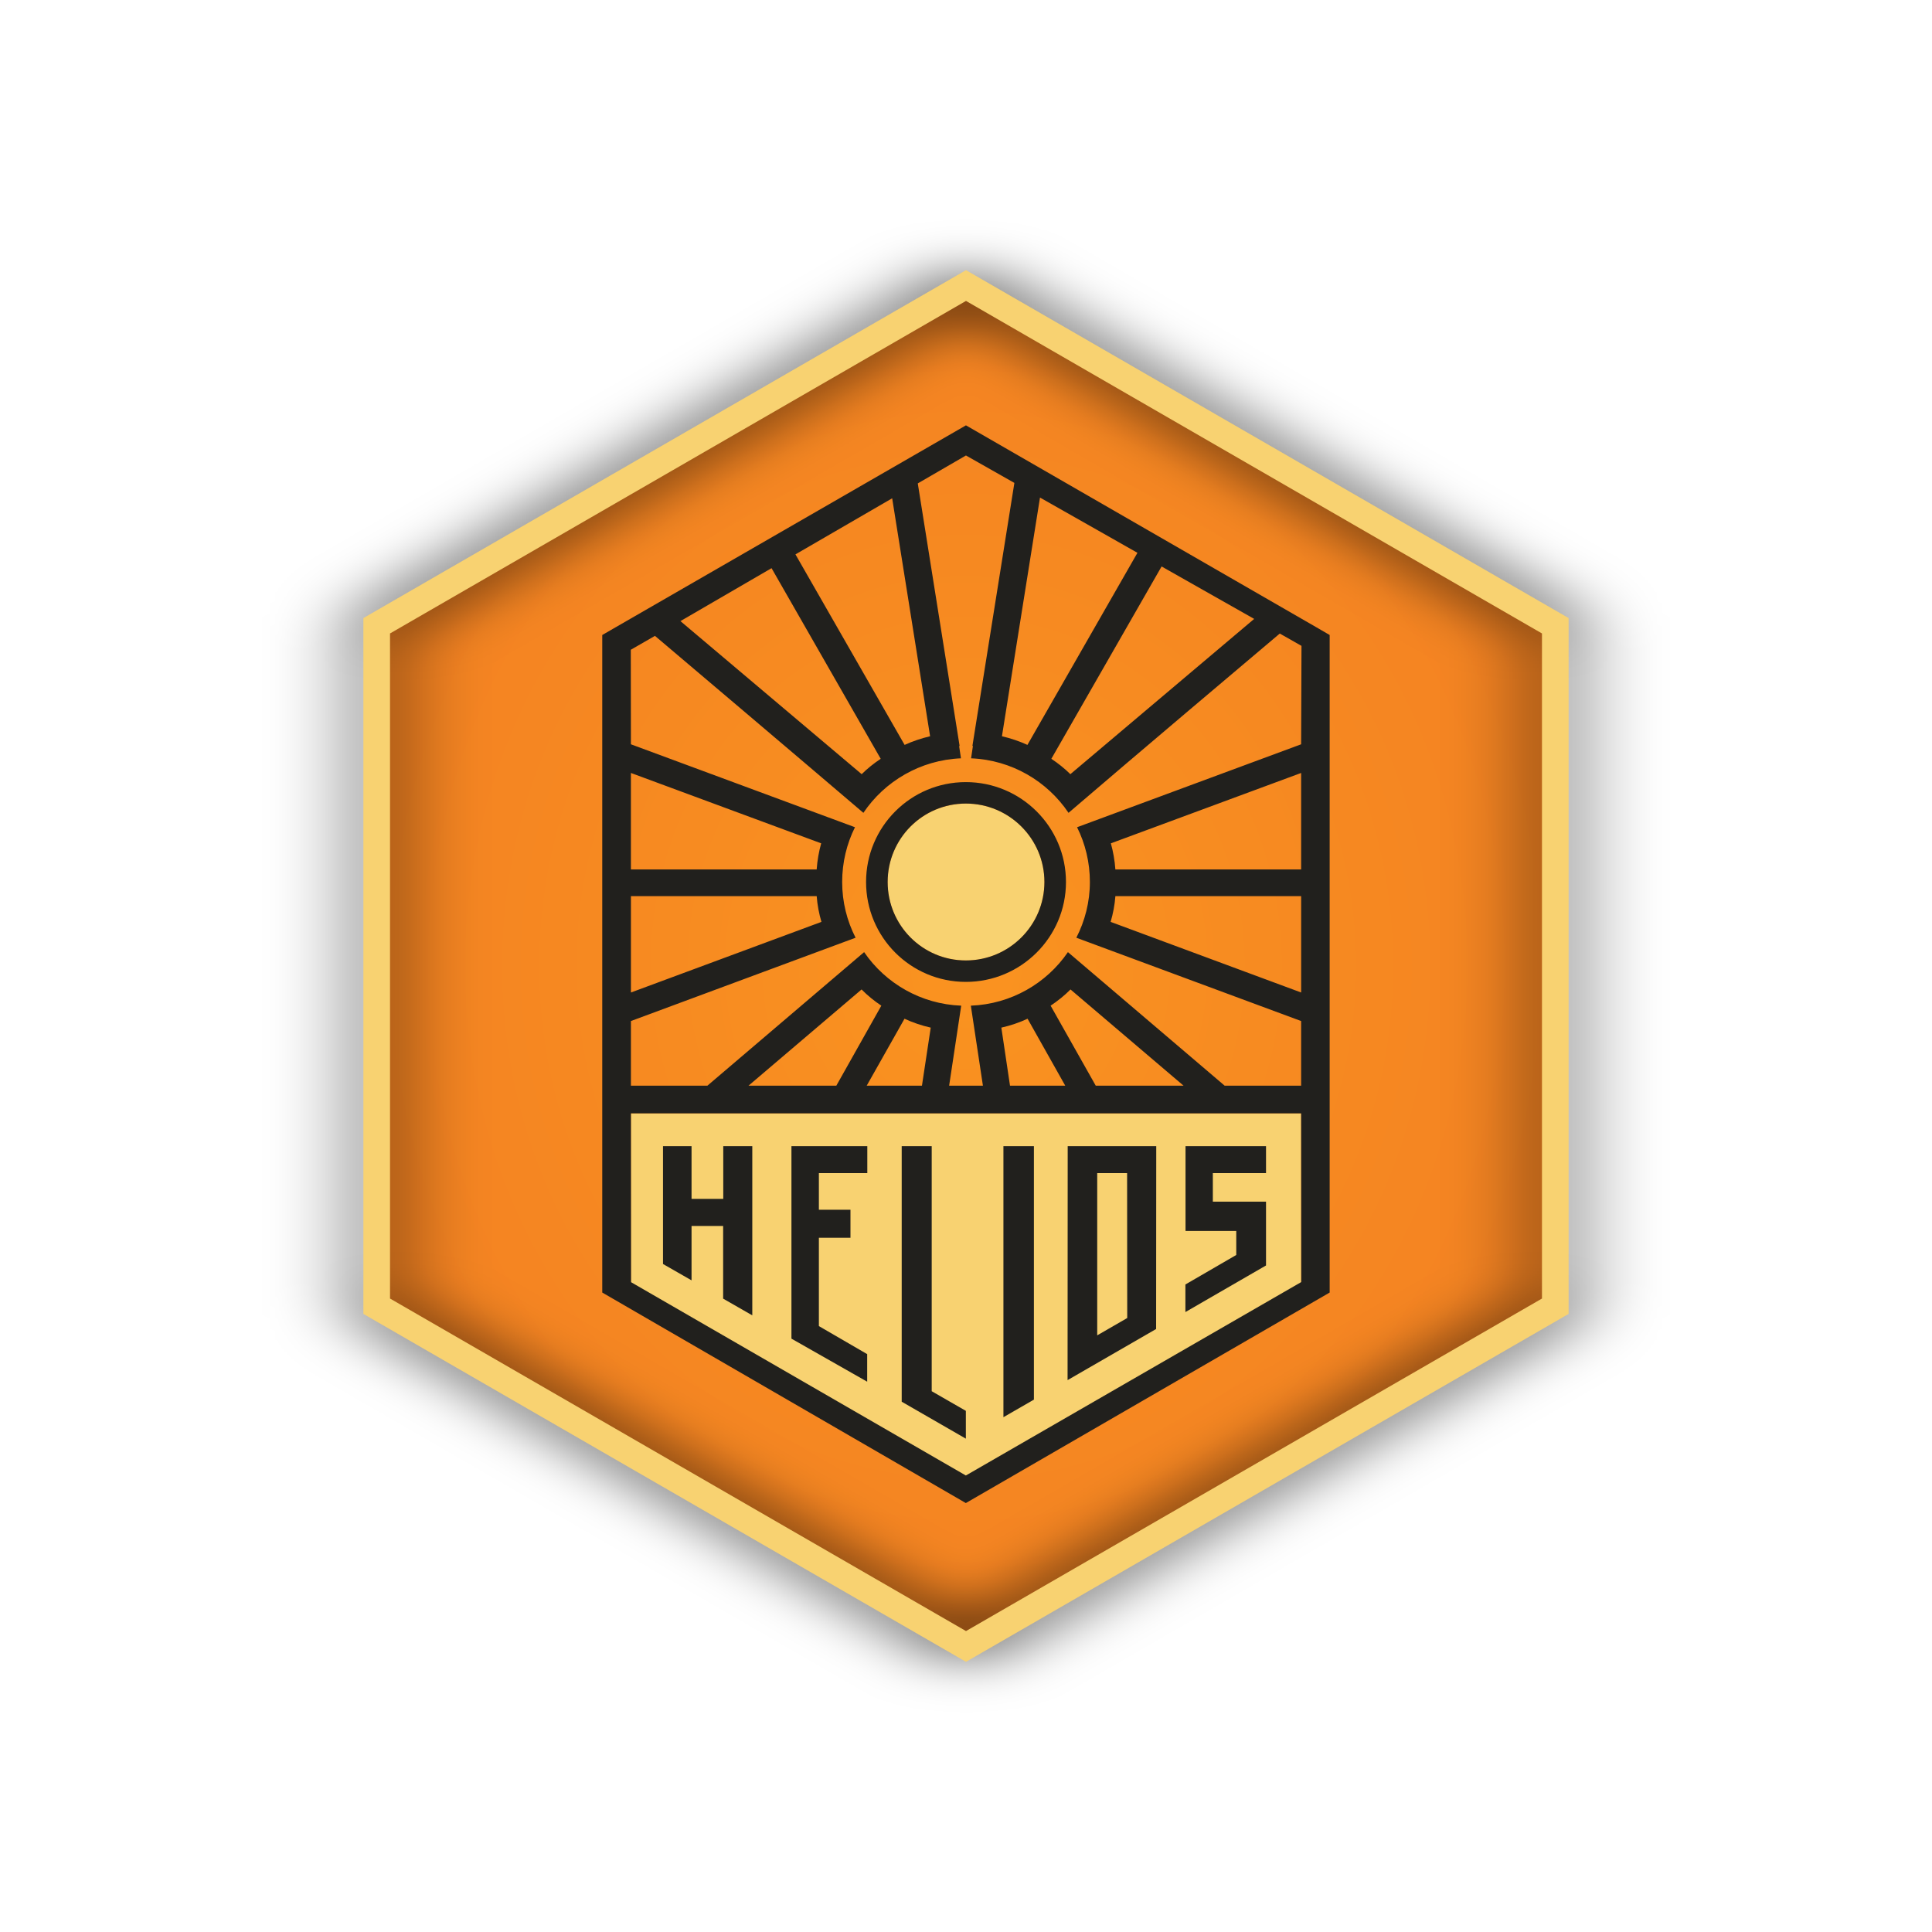
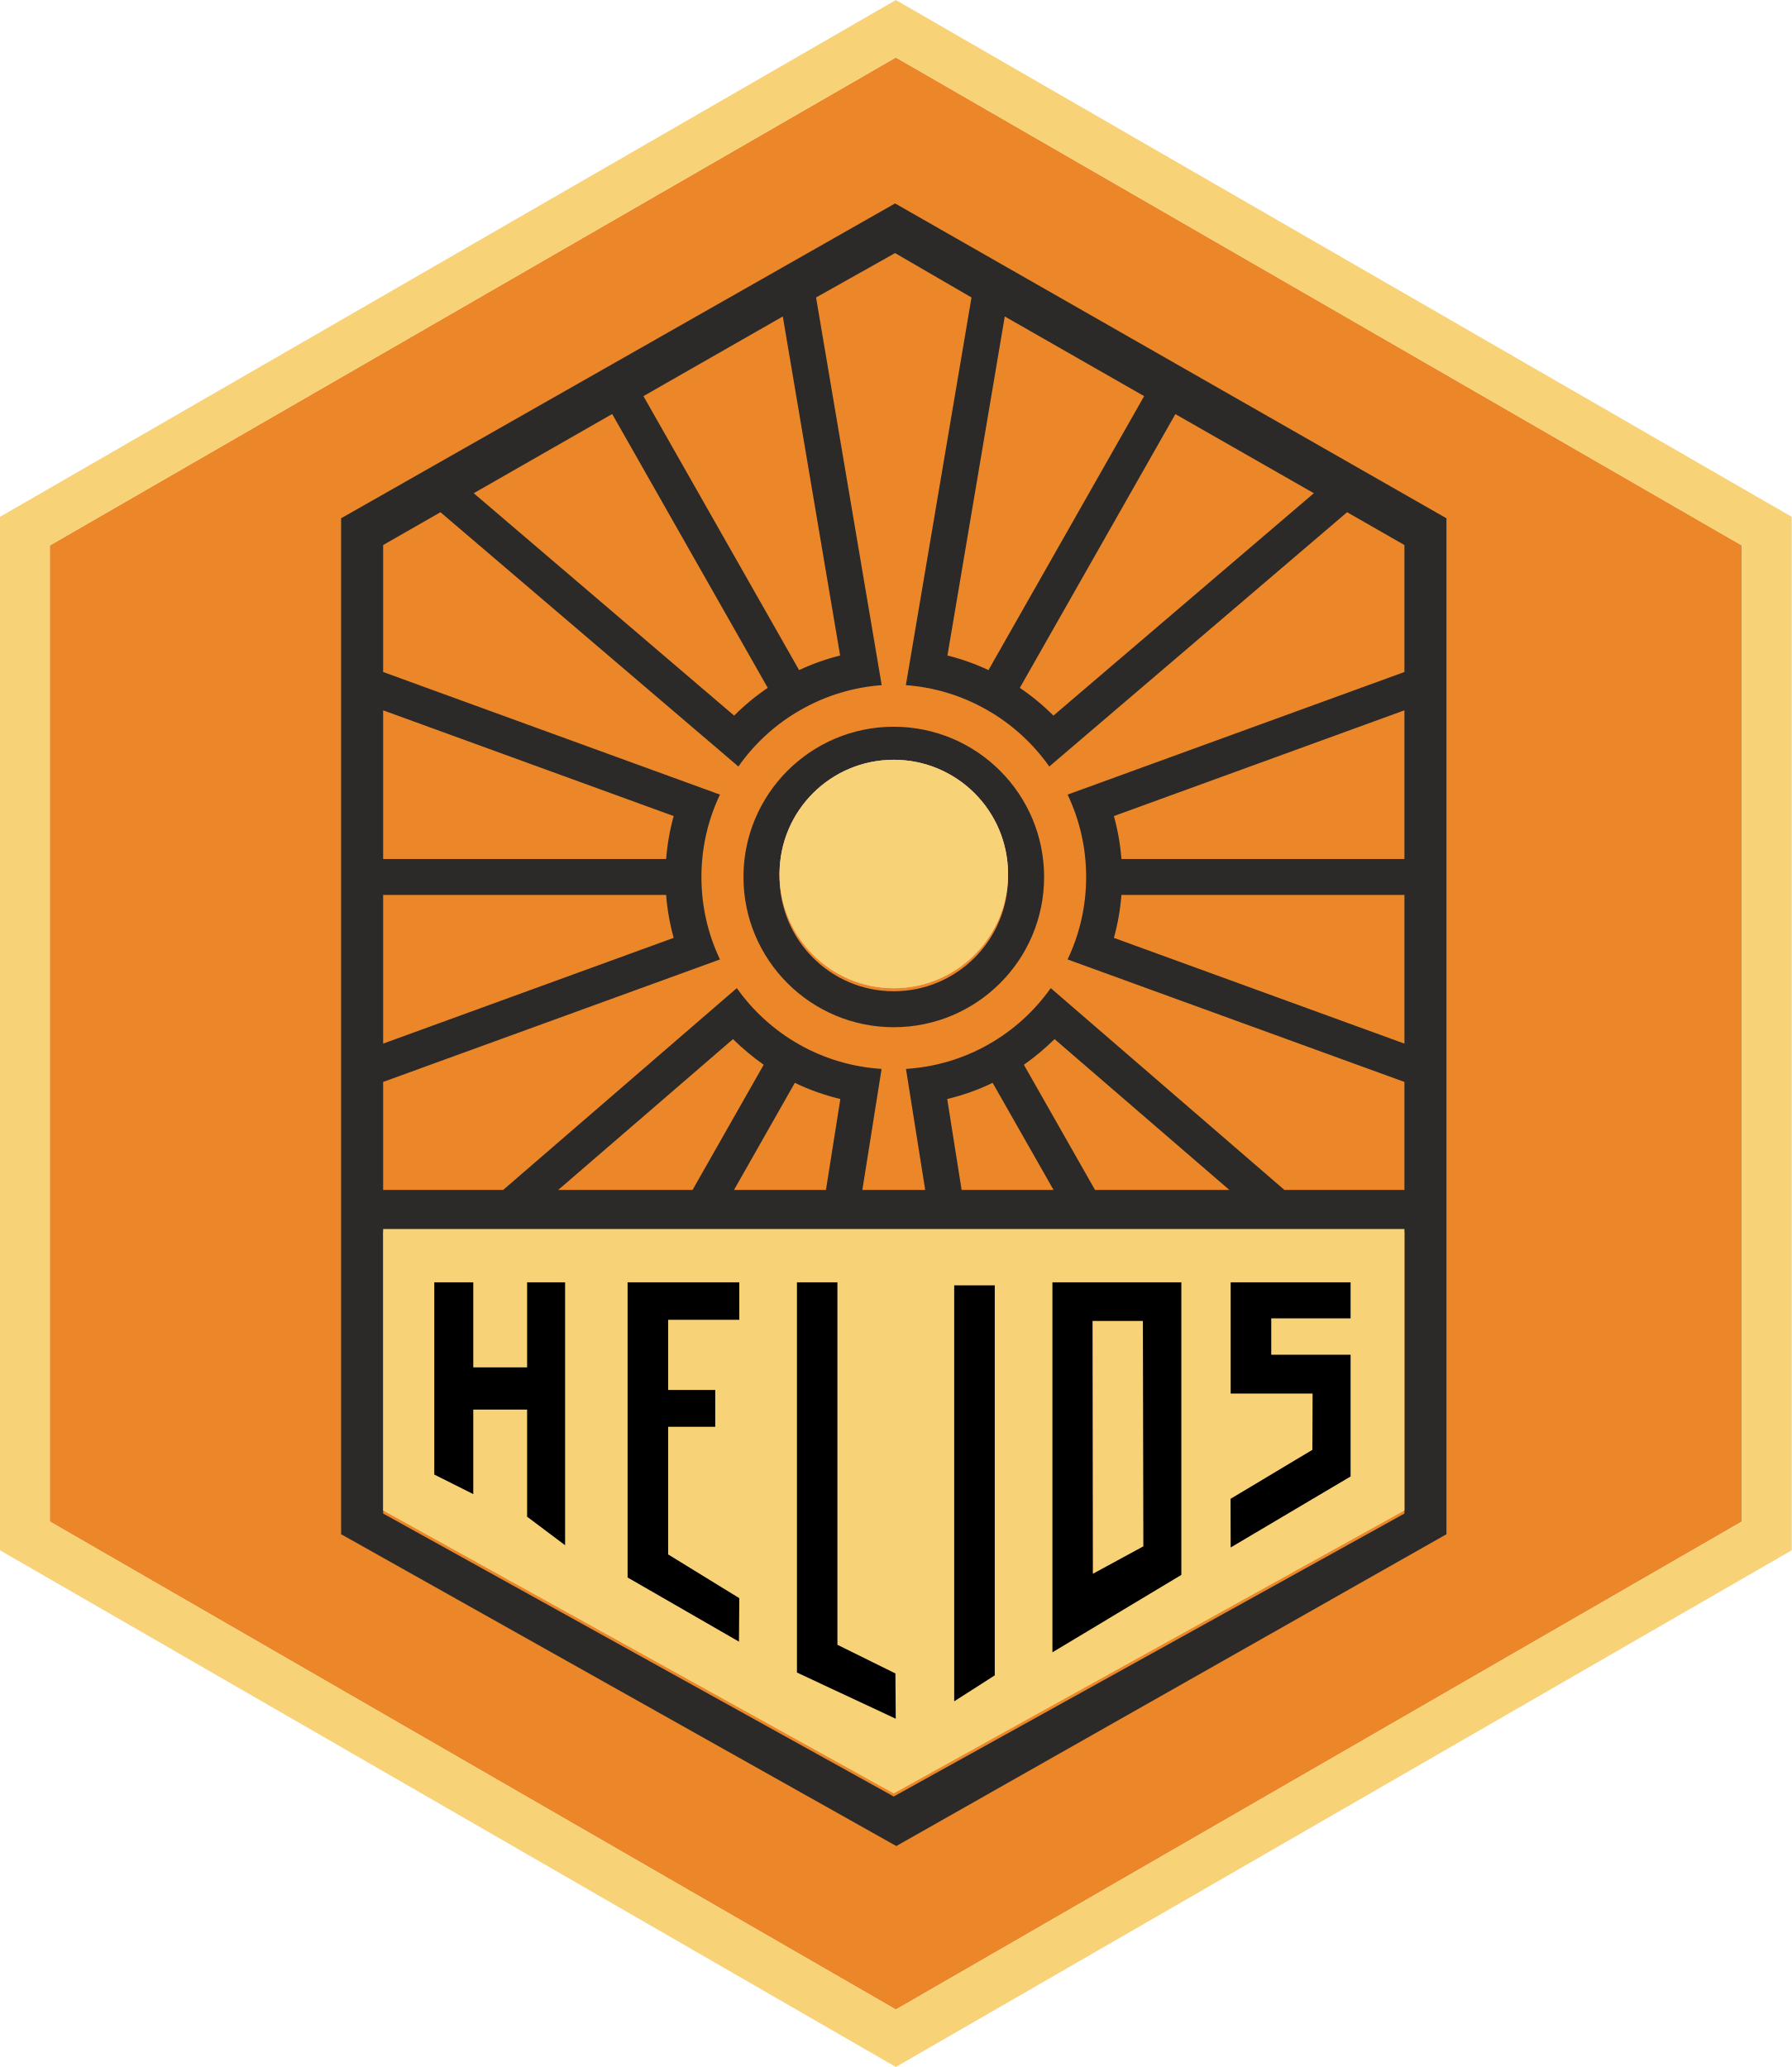
- <svg xmlns="http://www.w3.org/2000/svg" xmlns:xlink="http://www.w3.org/1999/xlink" width="868.245" height="868.238" id="svg4731" version="1.1" viewBox="0 0 868.244 868.238">
-   <defs id="defs4733">
-     <radialGradient xlink:href="#linearGradient4182" id="radialGradient4978" gradientUnits="userSpaceOnUse" gradientTransform="matrix(0.8730349,0.233929,-0.2588158,0.9659272,188.1378,-92.55943)" cx="468.105" cy="497.283" fx="468.105" fy="497.283" r="146.72" />
-     <linearGradient id="linearGradient4182">
-       <stop style="stop-color:#fa9320;stop-opacity:1;" offset="0" id="stop4184" />
-       <stop style="stop-color:#f48322;stop-opacity:1;" offset="1" id="stop4186" />
-     </linearGradient>
-     <filter id="filter4244">
-       <feGaussianBlur stdDeviation="7.741" id="feGaussianBlur4246" />
-     </filter>
+ <svg xmlns="http://www.w3.org/2000/svg" xml:space="preserve" width="156mm" height="180mm" version="1.1" style="shape-rendering:geometricPrecision; text-rendering:geometricPrecision; image-rendering:optimizeQuality; fill-rule:evenodd; clip-rule:evenodd" viewBox="0 0 15942 18394">
+   <defs>
+     <style type="text/css">
+    
+     .fil3 {fill:#2B2A29}
+     .fil5 {fill:#F5B2B6}
+     .fil7 {fill:black}
+     .fil1 {fill:#EB8729}
+     .fil0 {fill:#F6D176}
+     .fil2 {fill:#F8D277}
+     .fil4 {fill:#F8D277}
+     .fil6 {fill:black;fill-rule:nonzero}
+    
+   </style>
  </defs>
-   <g id="layer1" transform="translate(313.4327,-21.21855)">
-     <g transform="matrix(1.20039,0,0,1.20039,-1265.421,-1570.282)" id="g4952">
-       <g transform="translate(-16.06621,-4.206072)" id="g4956">
-         <path transform="matrix(1.620008,-0.4340766,0.4340799,1.619996,196.6747,1089.271)" d="M 575.511,604.69 428.791,644.003 321.385,536.597 360.698,389.877 507.418,350.563 614.825,457.97 Z" id="path4960" style="fill:url(#radialGradient4978);fill-opacity:1;stroke:none" />
-         <path transform="matrix(1.620008,-0.4340766,0.4340799,1.619996,196.5894,1089.271)" d="M 575.511,604.69 428.791,644.003 321.385,536.597 360.698,389.877 507.418,350.563 614.825,457.97 Z" id="path4962" style="fill:none;stroke:#000000;stroke-width:5.948;stroke-linecap:round;stroke-linejoin:miter;stroke-miterlimit:4;stroke-dasharray:none;stroke-dashoffset:0;stroke-opacity:1;filter:url(#filter4244)" />
-         <path style="fill:none;stroke:#f8d271;stroke-width:5.948;stroke-linecap:round;stroke-linejoin:miter;stroke-miterlimit:4;stroke-dasharray:none;stroke-dashoffset:0;stroke-opacity:1" id="path4964" d="M 575.511,604.69 428.791,644.003 321.385,536.597 360.698,389.877 507.418,350.563 614.825,457.97 Z" transform="matrix(1.620008,-0.4340766,0.4340799,1.619996,196.5894,1089.271)" />
-         <path style="fill:#f8d271;fill-opacity:1;stroke:none" d="m 1170.784,1630.877 c 16.219,0 29.362,13.143 29.362,29.362 0,16.219 -13.143,29.362 -29.362,29.362 -16.219,0 -29.362,-13.143 -29.362,-29.362 0,-16.219 13.143,-29.362 29.362,-29.362 z m -125.443,115.997 125.443,0 125.443,0 0,69.871 -125.443,72.369 -125.443,-72.369 z" id="path4966" />
-         <path id="path4968" d="m 1170.767,1489.267 -131.188,75.617 -4.977,2.877 0,5.845 0,9.818 0,230.504 136.12,78.813 136.211,-78.813 0,-230.504 0,-9.818 0,-5.845 -4.155,-2.42 z m 0,11.278 18.128,10.274 -15.707,98.448 0.182,0.046 -0.685,4.612 c 15.196,0.628 28.511,8.572 36.484,20.411 25.471,-21.851 68.159,-57.901 79.088,-67.124 l 8.128,4.612 -0.137,36.849 -83.882,31.051 c 3.067,6.155 4.795,13.149 4.795,20.502 0,7.528 -1.865,14.597 -5.068,20.868 l 84.156,31.187 0,24.201 -28.63,0 -58.676,-50 c -8.005,11.685 -21.271,19.475 -36.347,20.046 l 4.521,29.954 -6.393,0 -6.255,0 4.52,-29.954 c -15.076,-0.571 -28.342,-8.36 -36.347,-20.046 l -58.676,50 -28.631,0 0,-24.201 84.11,-31.187 c -3.203,-6.271 -5.023,-13.34 -5.023,-20.868 0,-7.353 1.727,-14.347 4.795,-20.502 l -83.882,-31.051 -0.046,-35.388 9.041,-5.206 c 11.754,9.948 52.933,44.836 78.037,66.256 7.973,-11.839 21.334,-19.783 36.53,-20.411 l -0.685,-4.566 0.182,-0.046 -15.662,-98.311 z m 27.718,15.754 36.484,20.685 -41.188,71.918 c -3.033,-1.393 -6.223,-2.454 -9.543,-3.242 z m -55.343,0.274 14.201,89.087 c -3.308,0.786 -6.518,1.857 -9.543,3.242 l -40.868,-71.325 z m 100.868,25.525 34.658,19.635 -68.813,58.128 c -2.162,-2.142 -4.553,-4.047 -7.124,-5.753 z m -146.028,0.639 40.868,71.371 c -2.571,1.706 -4.962,3.611 -7.123,5.753 l -67.855,-57.306 z m -52.649,76.668 71.233,26.347 c -0.88,3.137 -1.449,6.422 -1.689,9.771 l -69.544,0 z m 250.915,0 0,36.119 -69.544,0 c -0.24,-3.35 -0.809,-6.634 -1.689,-9.771 z m -125.526,3.425 c -20.659,0 -37.352,16.738 -37.352,37.398 0,20.659 16.693,37.398 37.352,37.398 20.66,0 37.489,-16.738 37.489,-37.398 0,-20.659 -16.829,-37.398 -37.489,-37.398 z m 0,8.028 c 16.219,0 29.419,13.151 29.419,29.37 0,16.219 -13.2,29.369 -29.419,29.369 -16.219,0 -29.269,-13.15 -29.27,-29.369 0,-16.219 13.051,-29.37 29.27,-29.37 z m -125.383,34.667 69.544,0 c 0.257,3.338 0.865,6.523 1.781,9.635 l -71.325,26.439 z m 181.371,0 69.544,0 0,36.073 -71.325,-26.439 c 0.915,-3.112 1.525,-6.297 1.781,-9.635 z m -95.023,34.932 c 2.248,2.28 4.72,4.285 7.397,6.073 l -16.849,29.954 -32.877,0 z m 78.22,0 42.329,36.027 -32.877,0 -16.895,-29.954 c 2.678,-1.788 5.194,-3.793 7.443,-6.073 z m -62.147,10.959 c 3.101,1.447 6.401,2.562 9.818,3.334 l -3.288,21.735 -20.685,0 z m 46.073,0 14.11,25.069 -20.685,0 -3.242,-21.735 c 3.417,-0.771 6.716,-1.886 9.817,-3.334 z m -148.494,35.434 125.389,0 125.526,0 0.046,63.151 -125.572,72.421 -125.344,-72.375 z m 12.009,12.283 0,44.11 10.685,6.119 0,-20.366 11.827,0 0,27.215 10.914,6.255 0,-63.334 -10.867,0 0,19.726 -11.873,0 0,-19.726 z m 48.083,0 0,72.055 28.356,16.118 0,-10.32 -18.082,-10.502 0,-33.059 11.827,0 0,-10.502 -11.827,0 0,-13.699 18.128,0 0,-10.091 z m 41.279,0 0,95.663 24.019,13.835 0,-10.411 -12.785,-7.352 0,-91.736 z m 38.083,0 0,101.462 11.415,-6.575 0,-94.887 z m 24.064,0 -0.046,87.58 33.151,-19.133 0.046,-68.448 z m 44.11,0 0,31.735 18.996,0 0,8.995 -19.041,11.05 0,10.32 30.183,-17.443 0,-23.881 -19.909,0 0,-10.685 19.909,0 0,-10.091 z m -33.059,10.091 11.187,0 0.046,54.247 -11.233,6.484 z" style="fill:#21201d;fill-opacity:1;stroke:none" />
-       </g>
-     </g>
+   <g id="Layer_x0020_1">
+     <path class="fil0" d="M7952 6761c562,0 1017,455 1017,1016 0,561 -455,1017 -1017,1017 -561,0 -1016,-456 -1016,-1017 0,-561 455,-1016 1016,-1016z" />
+     <polygon class="fil1" points="7971,511 11735,2682 15499,4854 15499,9197 15499,13540 11735,15712 7971,17883 4207,15712 443,13540 443,9197 443,4854 4207,2682 " />
+     <path class="fil2" d="M7971 0l7971 4599 0 9197 -7971 4598 -7971 -4598 0 -9197 7971 -4599zm0 511l7528 4343 0 8686 -7528 4343 -7528 -4343 0 -8686 7528 -4343z" />
+     <path class="fil3" d="M12870 4612l-4906 -2802 -4929 2802 0 9041 4940 2775 4895 -2775 0 -9068zm-884 -54l-2650 2263c-142,-201 -329,-376 -557,-505 -228,-130 -474,-201 -719,-219l584 -3450 -680 -395 -703 395 584 3450c-245,18 -491,89 -719,219 -228,129 -415,304 -556,505l-2651 -2263 -510 292 0 1130 2997 1091c-106,222 -165,471 -165,733 0,263 59,511 165,734l-2997 1090 0 961 1068 0 2079 -1796c290,410 756,686 1288,719l-171 1077 279 0 280 0 -171 -1077c532,-33 998,-309 1288,-719l2079 1796 1068 0 0 -961 -2997 -1090c106,-223 165,-471 165,-734 0,-262 -59,-511 -165,-733l2997 -1091 0 -1130 -510 -292zm-3046 -1742l-510 3017c123,31 246,74 365,130l1385 -2438 -1240 -709zm1518 869l-1384 2436c109,74 209,157 299,247l2317 -1979 -1232 -704zm-3493 -869l510 3017c-123,31 -246,74 -365,130l-1385 -2438 1240 -709zm-1518 868l1384 2437c-109,74 -209,157 -299,247l-2317 -1979 1232 -705zm2505 5457c739,0 1338,-598 1338,-1337 0,-738 -599,-1337 -1338,-1337 -738,0 -1337,599 -1337,1337 0,739 599,1337 1337,1337zm0 -320c562,0 1017,-456 1017,-1017 0,-561 -455,-1016 -1017,-1016 -561,0 -1016,455 -1016,1016 0,561 455,1017 1016,1017zm0 7166l4544 -2518 0 -2505 -4544 0 -4543 0 0 2505 4543 2518zm-4543 -8343l2518 0c10,-131 33,-259 67,-382l-2585 -941 0 1323zm9087 0l-2518 0c-10,-131 -33,-259 -67,-382l2585 -941 0 1323zm0 1643l-2585 -941c34,-123 57,-250 67,-382l2518 0 0 1323zm-3940 1302l-128 -809c141,-34 277,-82 404,-144l542 953 -818 0zm1187 0l-633 -1114c97,-68 189,-145 273,-228l1555 1342 -1195 0zm-6334 -1302l2585 -941c-34,-123 -57,-250 -67,-382l-2518 0 0 1323zm3940 1302l128 -809c-141,-34 -277,-82 -405,-144l-541 953 818 0zm-1187 0l633 -1114c-97,-68 -189,-145 -273,-228l-1555 1342 1195 0z" />
+     <polygon class="fil4" points="7952,15960 12496,13442 12496,10937 7952,10937 3409,10937 3409,13442 " />
+     <path class="fil5" d="M7952 8794c562,0 1017,-456 1017,-1017 0,-561 -455,-1016 -1017,-1016 -561,0 -1016,455 -1016,1016 0,561 455,1017 1016,1017z" />
+     <path class="fil4" d="M7952 8794c562,0 1017,-456 1017,-1017 0,-561 -455,-1016 -1017,-1016 -561,0 -1016,455 -1016,1016 0,561 455,1017 1016,1017z" />
+     <polygon class="fil6" points="10950,12401 10950,11411 12017,11411 12017,11732 11311,11732 11311,12056 12017,12056 12017,13139 10950,13771 10949,13338 11677,12902 11679,12401 " />
+     <path class="fil6" d="M10511 11411l0 2604 -1147 689 0 -3293 1147 0zm-342 344l-448 0 3 2250 449 -244 -4 -2006z" />
+     <polygon class="fil6" points="8851,14909 8490,15140 8490,11438 8851,11438 " />
+     <polygon class="fil6" points="7451,14637 7967,14892 7970,15295 7091,14884 7091,11411 7451,11411 " />
+     <polygon class="fil6" points="5945,11745 5945,12369 6364,12369 6364,12697 5945,12697 5945,13833 6578,14222 6575,14609 5584,14038 5584,11411 6578,11411 6578,11745 " />
+     <polygon class="fil7" points="3864,13122 4211,13296 4211,12544 4690,12544 4690,13497 5028,13751 5028,11411 4690,11411 4690,12168 4211,12168 4211,11411 3864,11411 " />
  </g>
</svg>
